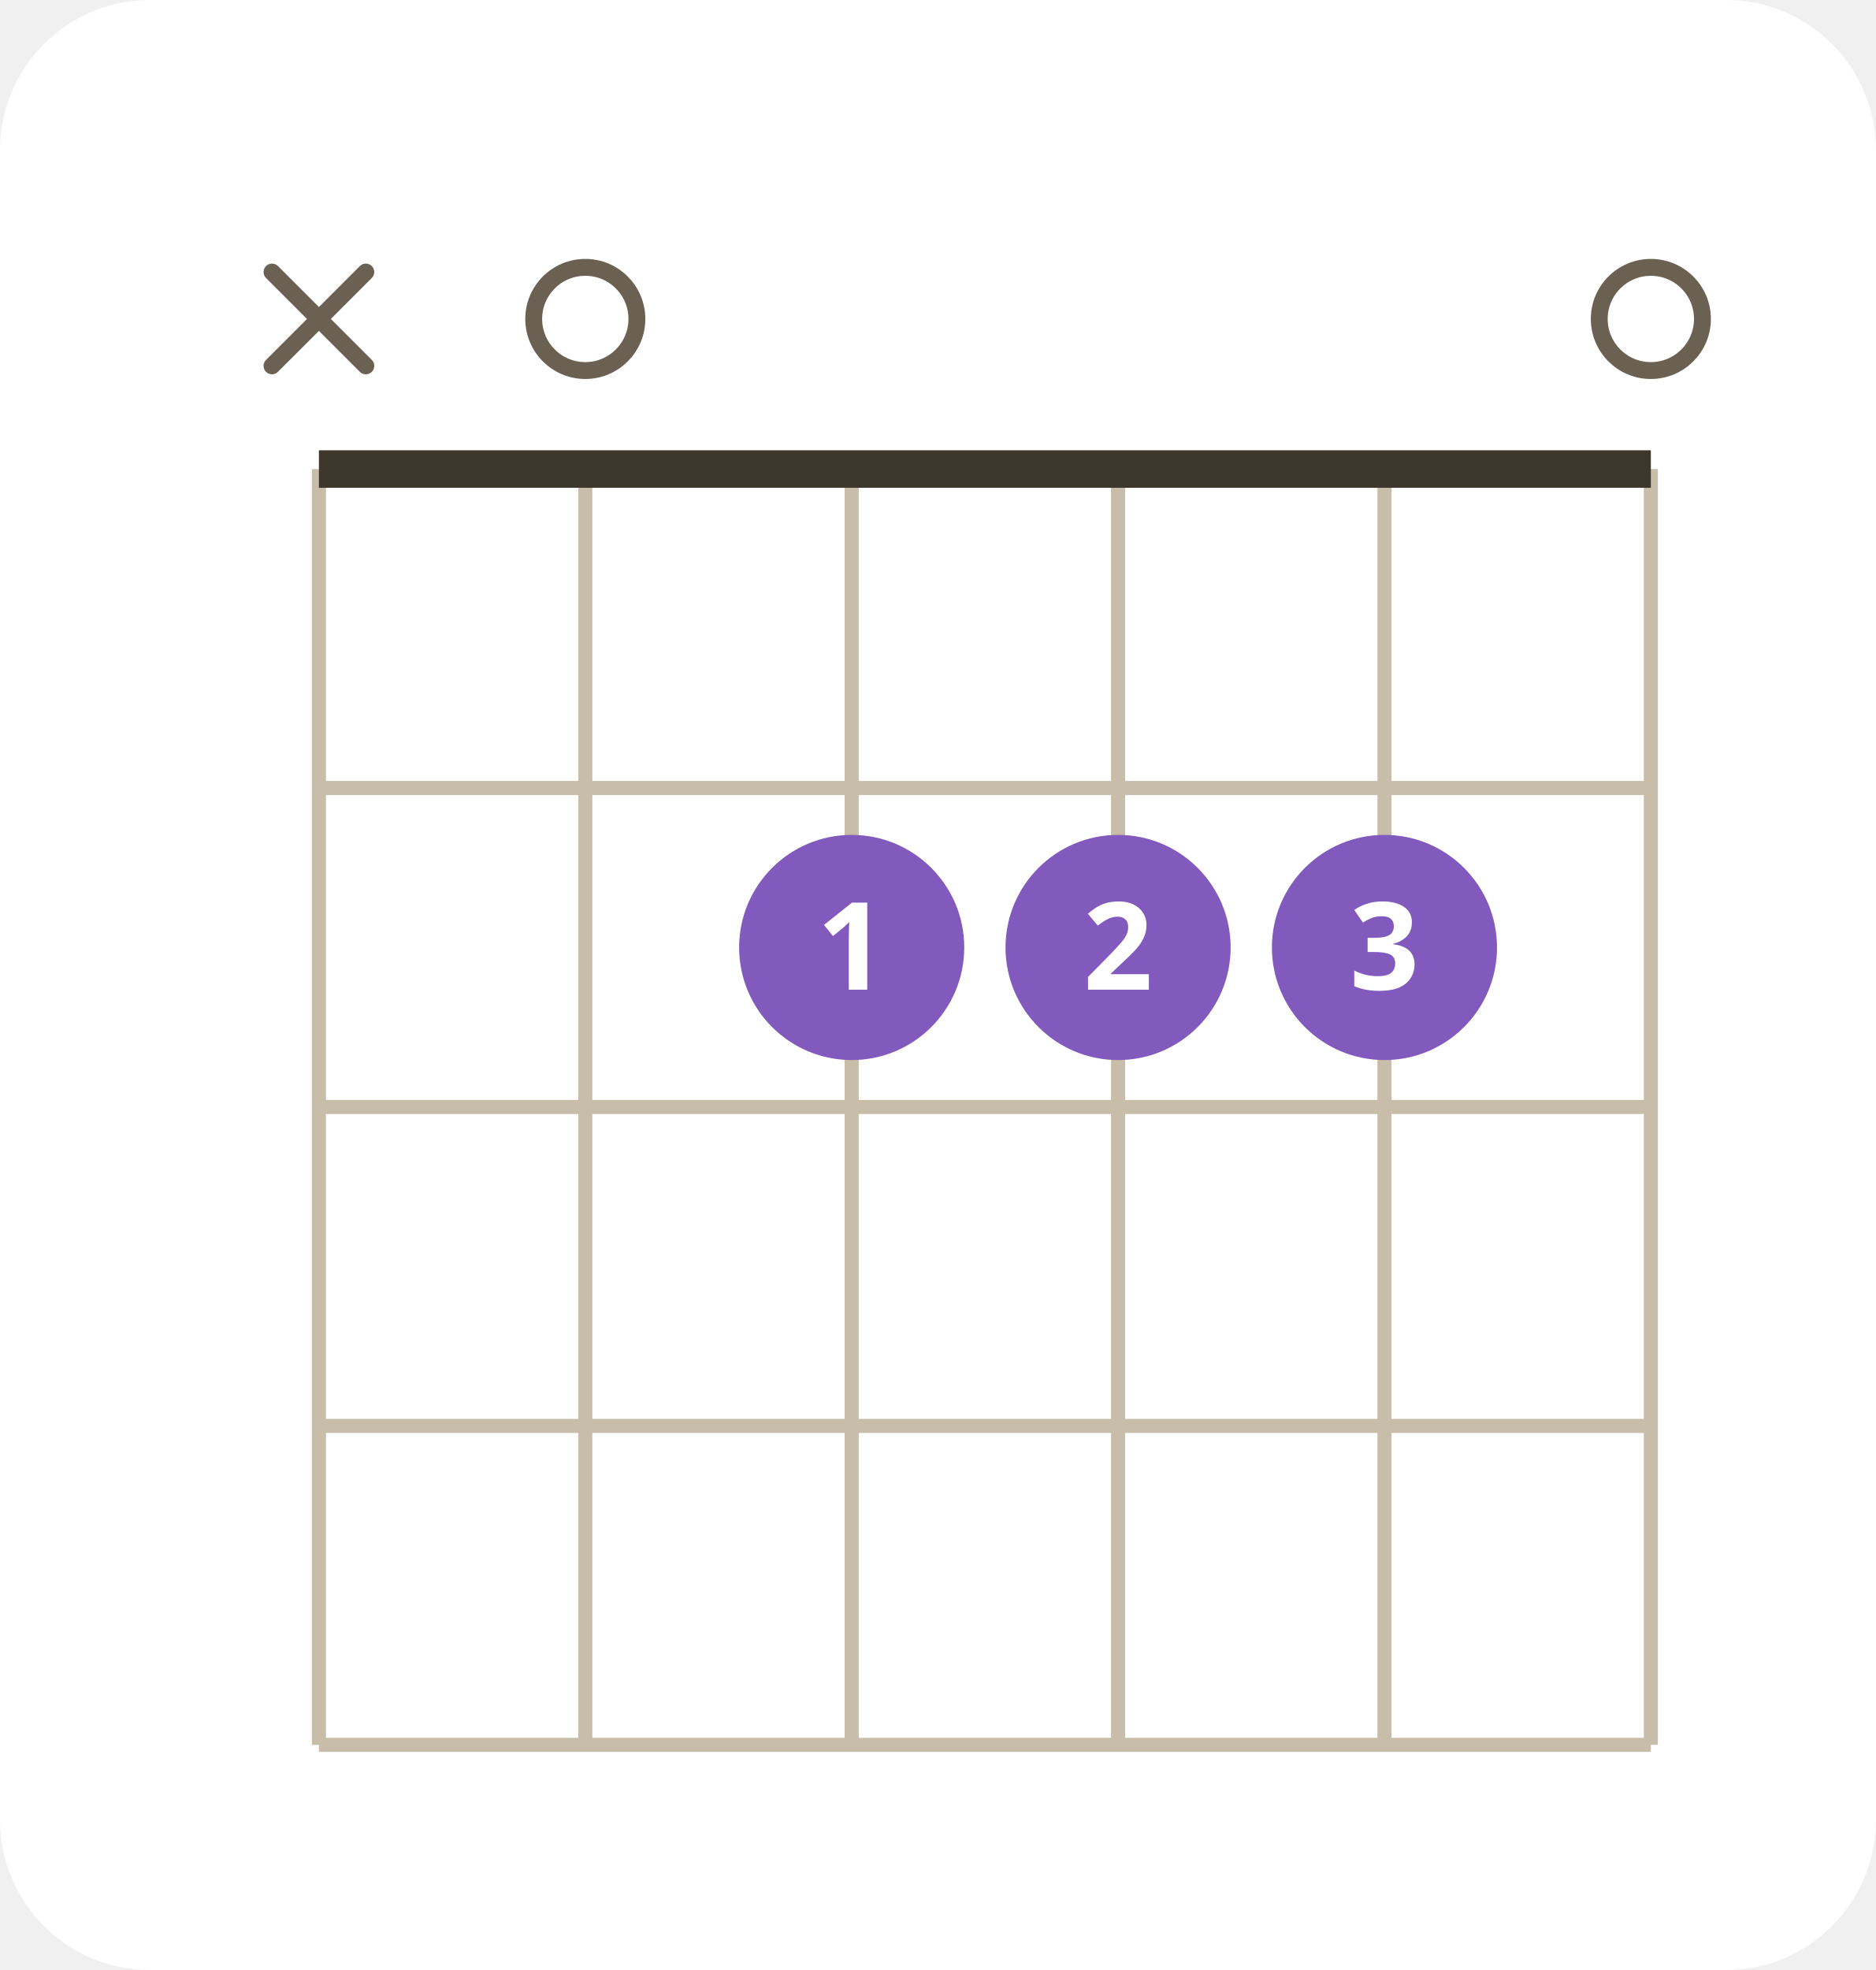
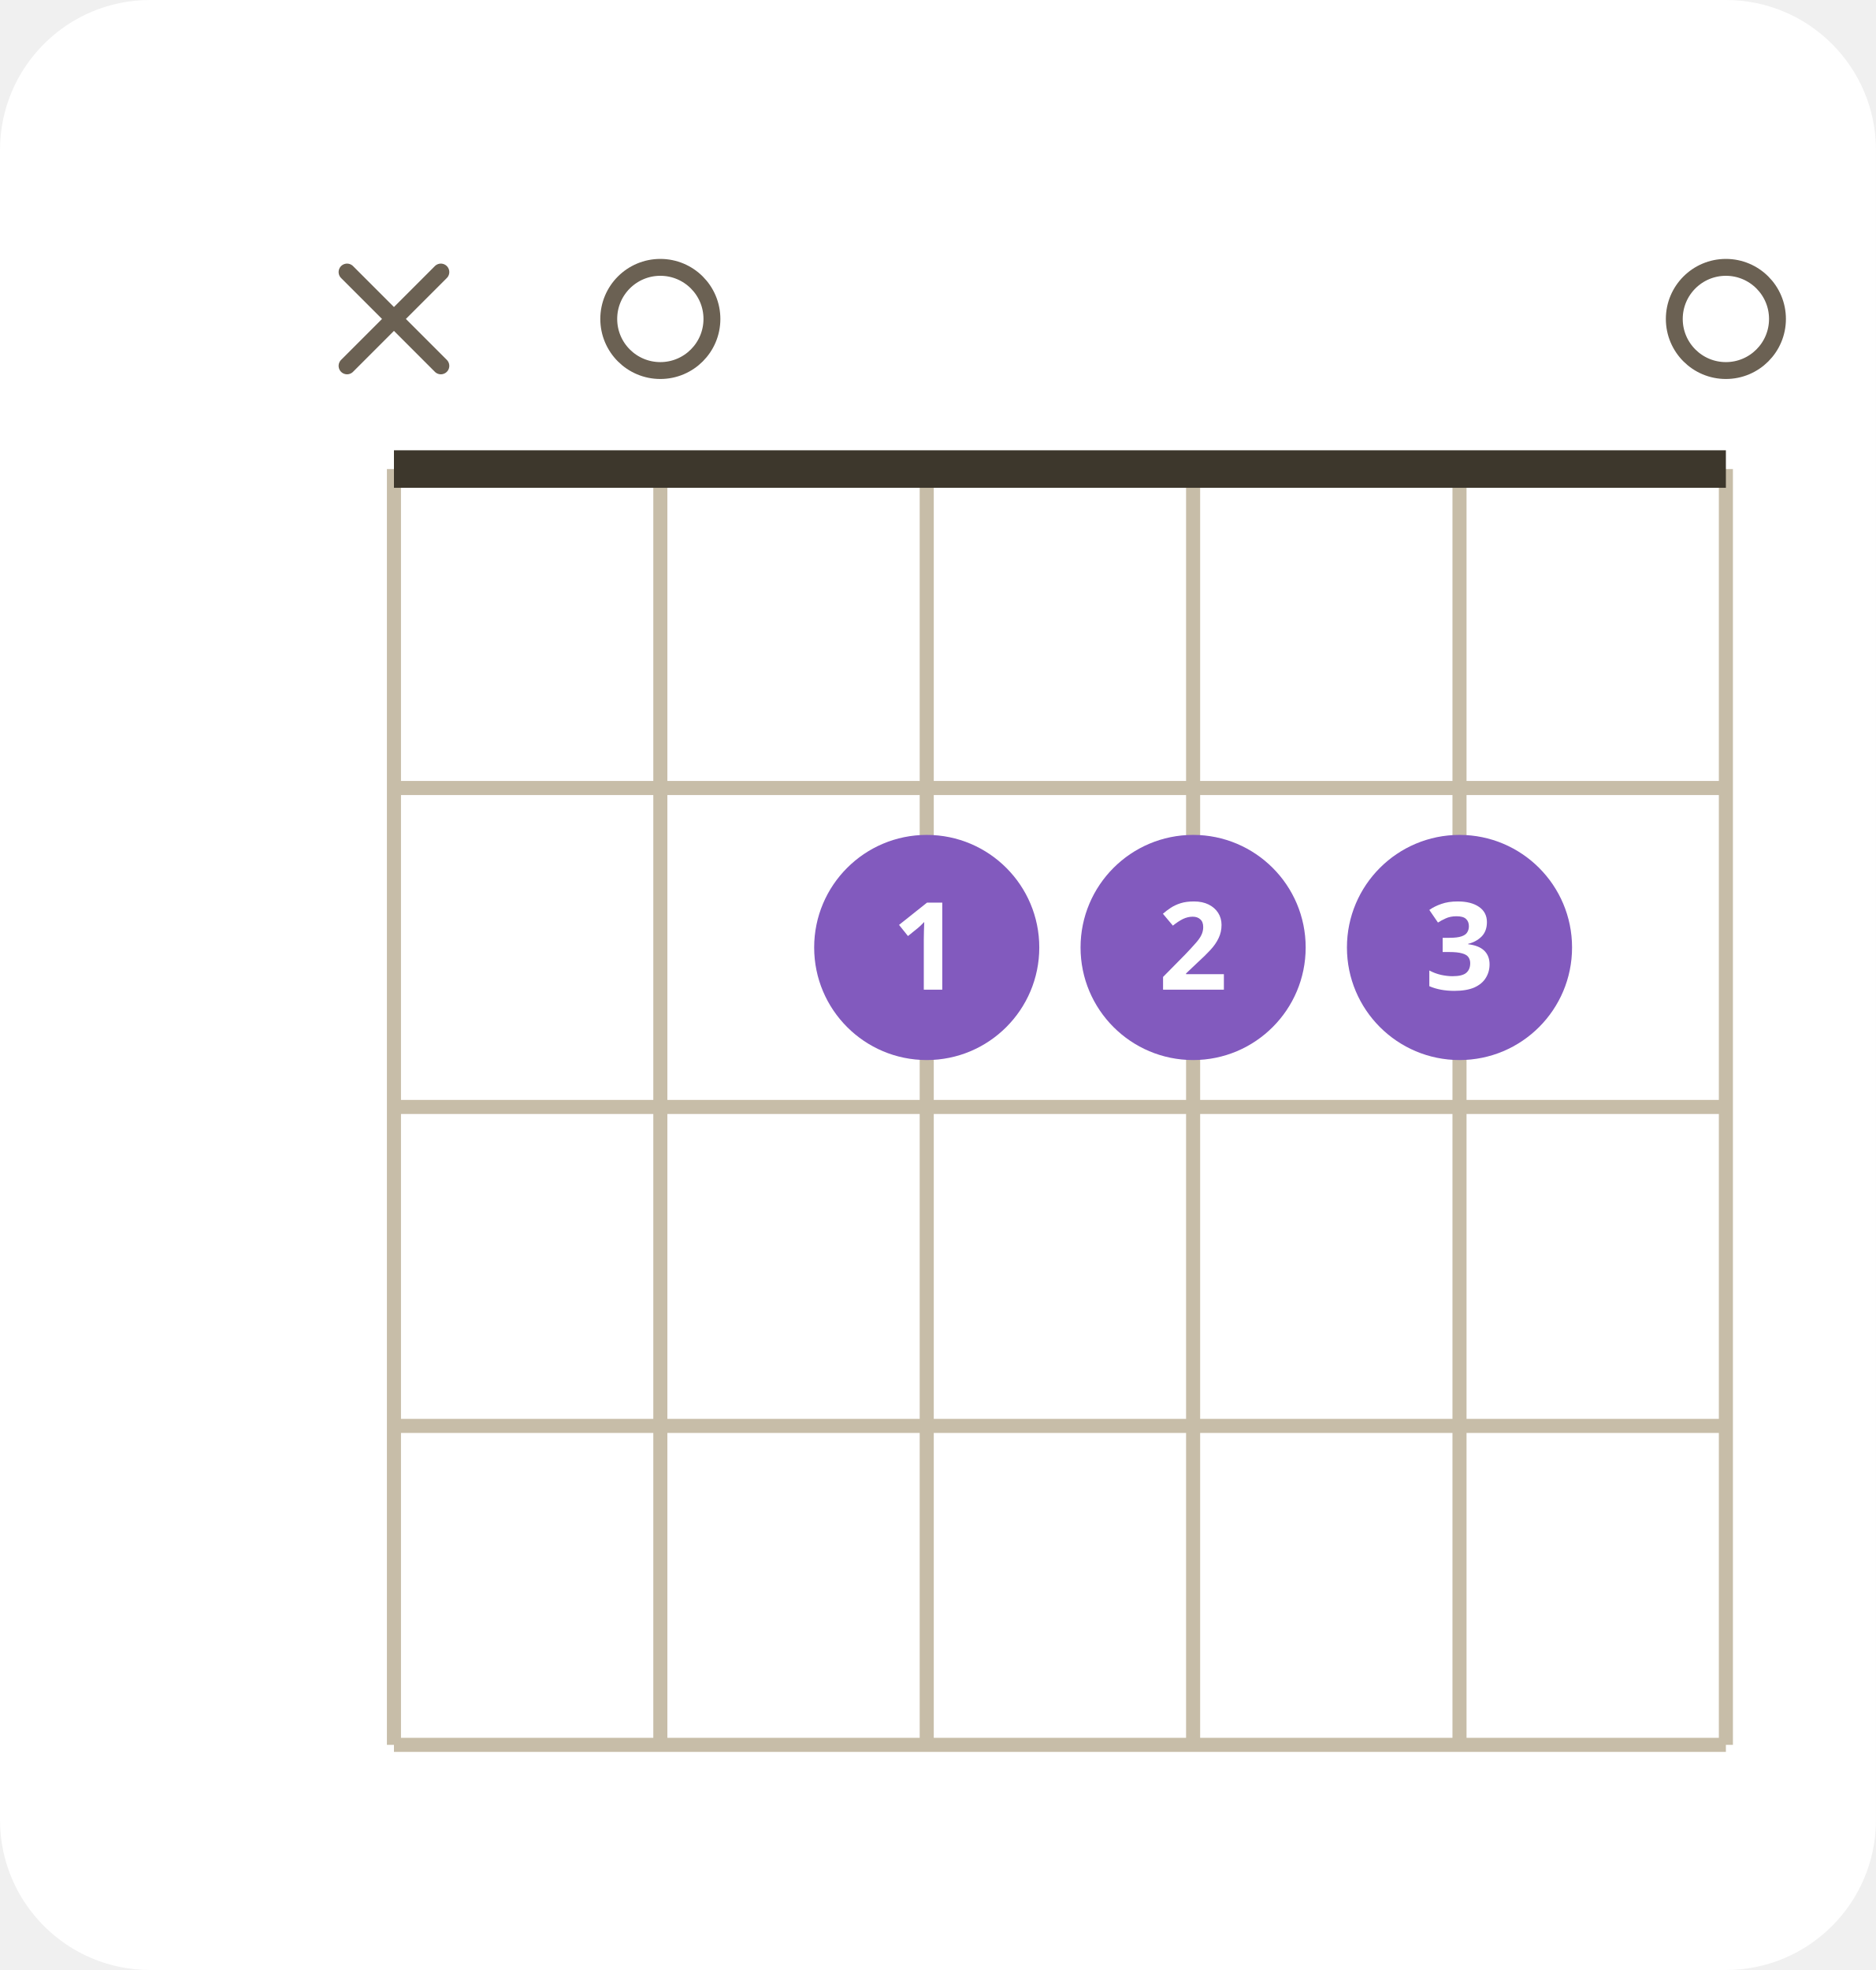
<svg xmlns="http://www.w3.org/2000/svg" viewBox="0 0 200 210" width="200" height="210" role="img" aria-label="A major chord diagram">
  <rect x="0" y="0" width="200" height="210" rx="16" fill="#ffffff" />
-   <line x1="34" y1="50" x2="34" y2="186" stroke="#c7bda8" stroke-width="1.5" />
-   <line x1="62.4" y1="50" x2="62.4" y2="186" stroke="#c7bda8" stroke-width="1.5" />
-   <line x1="90.8" y1="50" x2="90.8" y2="186" stroke="#c7bda8" stroke-width="1.5" />
-   <line x1="119.2" y1="50" x2="119.2" y2="186" stroke="#c7bda8" stroke-width="1.5" />
-   <line x1="147.6" y1="50" x2="147.6" y2="186" stroke="#c7bda8" stroke-width="1.5" />
-   <line x1="176" y1="50" x2="176" y2="186" stroke="#c7bda8" stroke-width="1.5" />
-   <line x1="34" y1="50" x2="176" y2="50" stroke="#3d372c" stroke-width="4" />
-   <line x1="34" y1="84" x2="176" y2="84" stroke="#c7bda8" stroke-width="1.5" />
-   <line x1="34" y1="118" x2="176" y2="118" stroke="#c7bda8" stroke-width="1.5" />
-   <line x1="34" y1="152" x2="176" y2="152" stroke="#c7bda8" stroke-width="1.5" />
-   <line x1="34" y1="186" x2="176" y2="186" stroke="#c7bda8" stroke-width="1.5" />
-   <path d="M29 29 L39 39 M39 29 L29 39" stroke="#6b6153" stroke-width="1.8" stroke-linecap="round" />
-   <circle cx="62.4" cy="34" r="5.5" fill="none" stroke="#6b6153" stroke-width="1.8" />
-   <circle cx="176" cy="34" r="5.5" fill="none" stroke="#6b6153" stroke-width="1.8" />
-   <circle cx="90.8" cy="101" r="12" fill="#825abe" />
-   <text x="90.8" y="105.5" text-anchor="middle" font-family="system-ui, sans-serif" font-size="13" font-weight="600" fill="#ffffff">1</text>
-   <circle cx="119.2" cy="101" r="12" fill="#825abe" />
-   <text x="119.2" y="105.5" text-anchor="middle" font-family="system-ui, sans-serif" font-size="13" font-weight="600" fill="#ffffff">2</text>
-   <circle cx="147.6" cy="101" r="12" fill="#825abe" />
-   <text x="147.6" y="105.5" text-anchor="middle" font-family="system-ui, sans-serif" font-size="13" font-weight="600" fill="#ffffff">3</text>
+   <line x1="42" y1="50" x2="42" y2="186" stroke="#c7bda8" stroke-width="1.5" />
+   <line x1="70.4" y1="50" x2="70.4" y2="186" stroke="#c7bda8" stroke-width="1.5" />
+   <line x1="98.8" y1="50" x2="98.8" y2="186" stroke="#c7bda8" stroke-width="1.5" />
+   <line x1="127.2" y1="50" x2="127.2" y2="186" stroke="#c7bda8" stroke-width="1.5" />
+   <line x1="155.6" y1="50" x2="155.6" y2="186" stroke="#c7bda8" stroke-width="1.5" />
+   <line x1="184" y1="50" x2="184" y2="186" stroke="#c7bda8" stroke-width="1.5" />
+   <line x1="42" y1="50" x2="184" y2="50" stroke="#3d372c" stroke-width="4" />
+   <line x1="42" y1="84" x2="184" y2="84" stroke="#c7bda8" stroke-width="1.5" />
+   <line x1="42" y1="118" x2="184" y2="118" stroke="#c7bda8" stroke-width="1.5" />
+   <line x1="42" y1="152" x2="184" y2="152" stroke="#c7bda8" stroke-width="1.5" />
+   <line x1="42" y1="186" x2="184" y2="186" stroke="#c7bda8" stroke-width="1.5" />
+   <path d="M37 29 L47 39 M47 29 L37 39" stroke="#6b6153" stroke-width="1.8" stroke-linecap="round" />
+   <circle cx="70.4" cy="34" r="5.5" fill="none" stroke="#6b6153" stroke-width="1.8" />
+   <circle cx="184" cy="34" r="5.5" fill="none" stroke="#6b6153" stroke-width="1.8" />
+   <circle cx="98.8" cy="101" r="12" fill="#825abe" />
+   <text x="98.8" y="105.5" text-anchor="middle" font-family="system-ui, sans-serif" font-size="13" font-weight="600" fill="#ffffff">1</text>
+   <circle cx="127.2" cy="101" r="12" fill="#825abe" />
+   <text x="127.2" y="105.5" text-anchor="middle" font-family="system-ui, sans-serif" font-size="13" font-weight="600" fill="#ffffff">2</text>
+   <circle cx="155.6" cy="101" r="12" fill="#825abe" />
+   <text x="155.6" y="105.5" text-anchor="middle" font-family="system-ui, sans-serif" font-size="13" font-weight="600" fill="#ffffff">3</text>
</svg>
